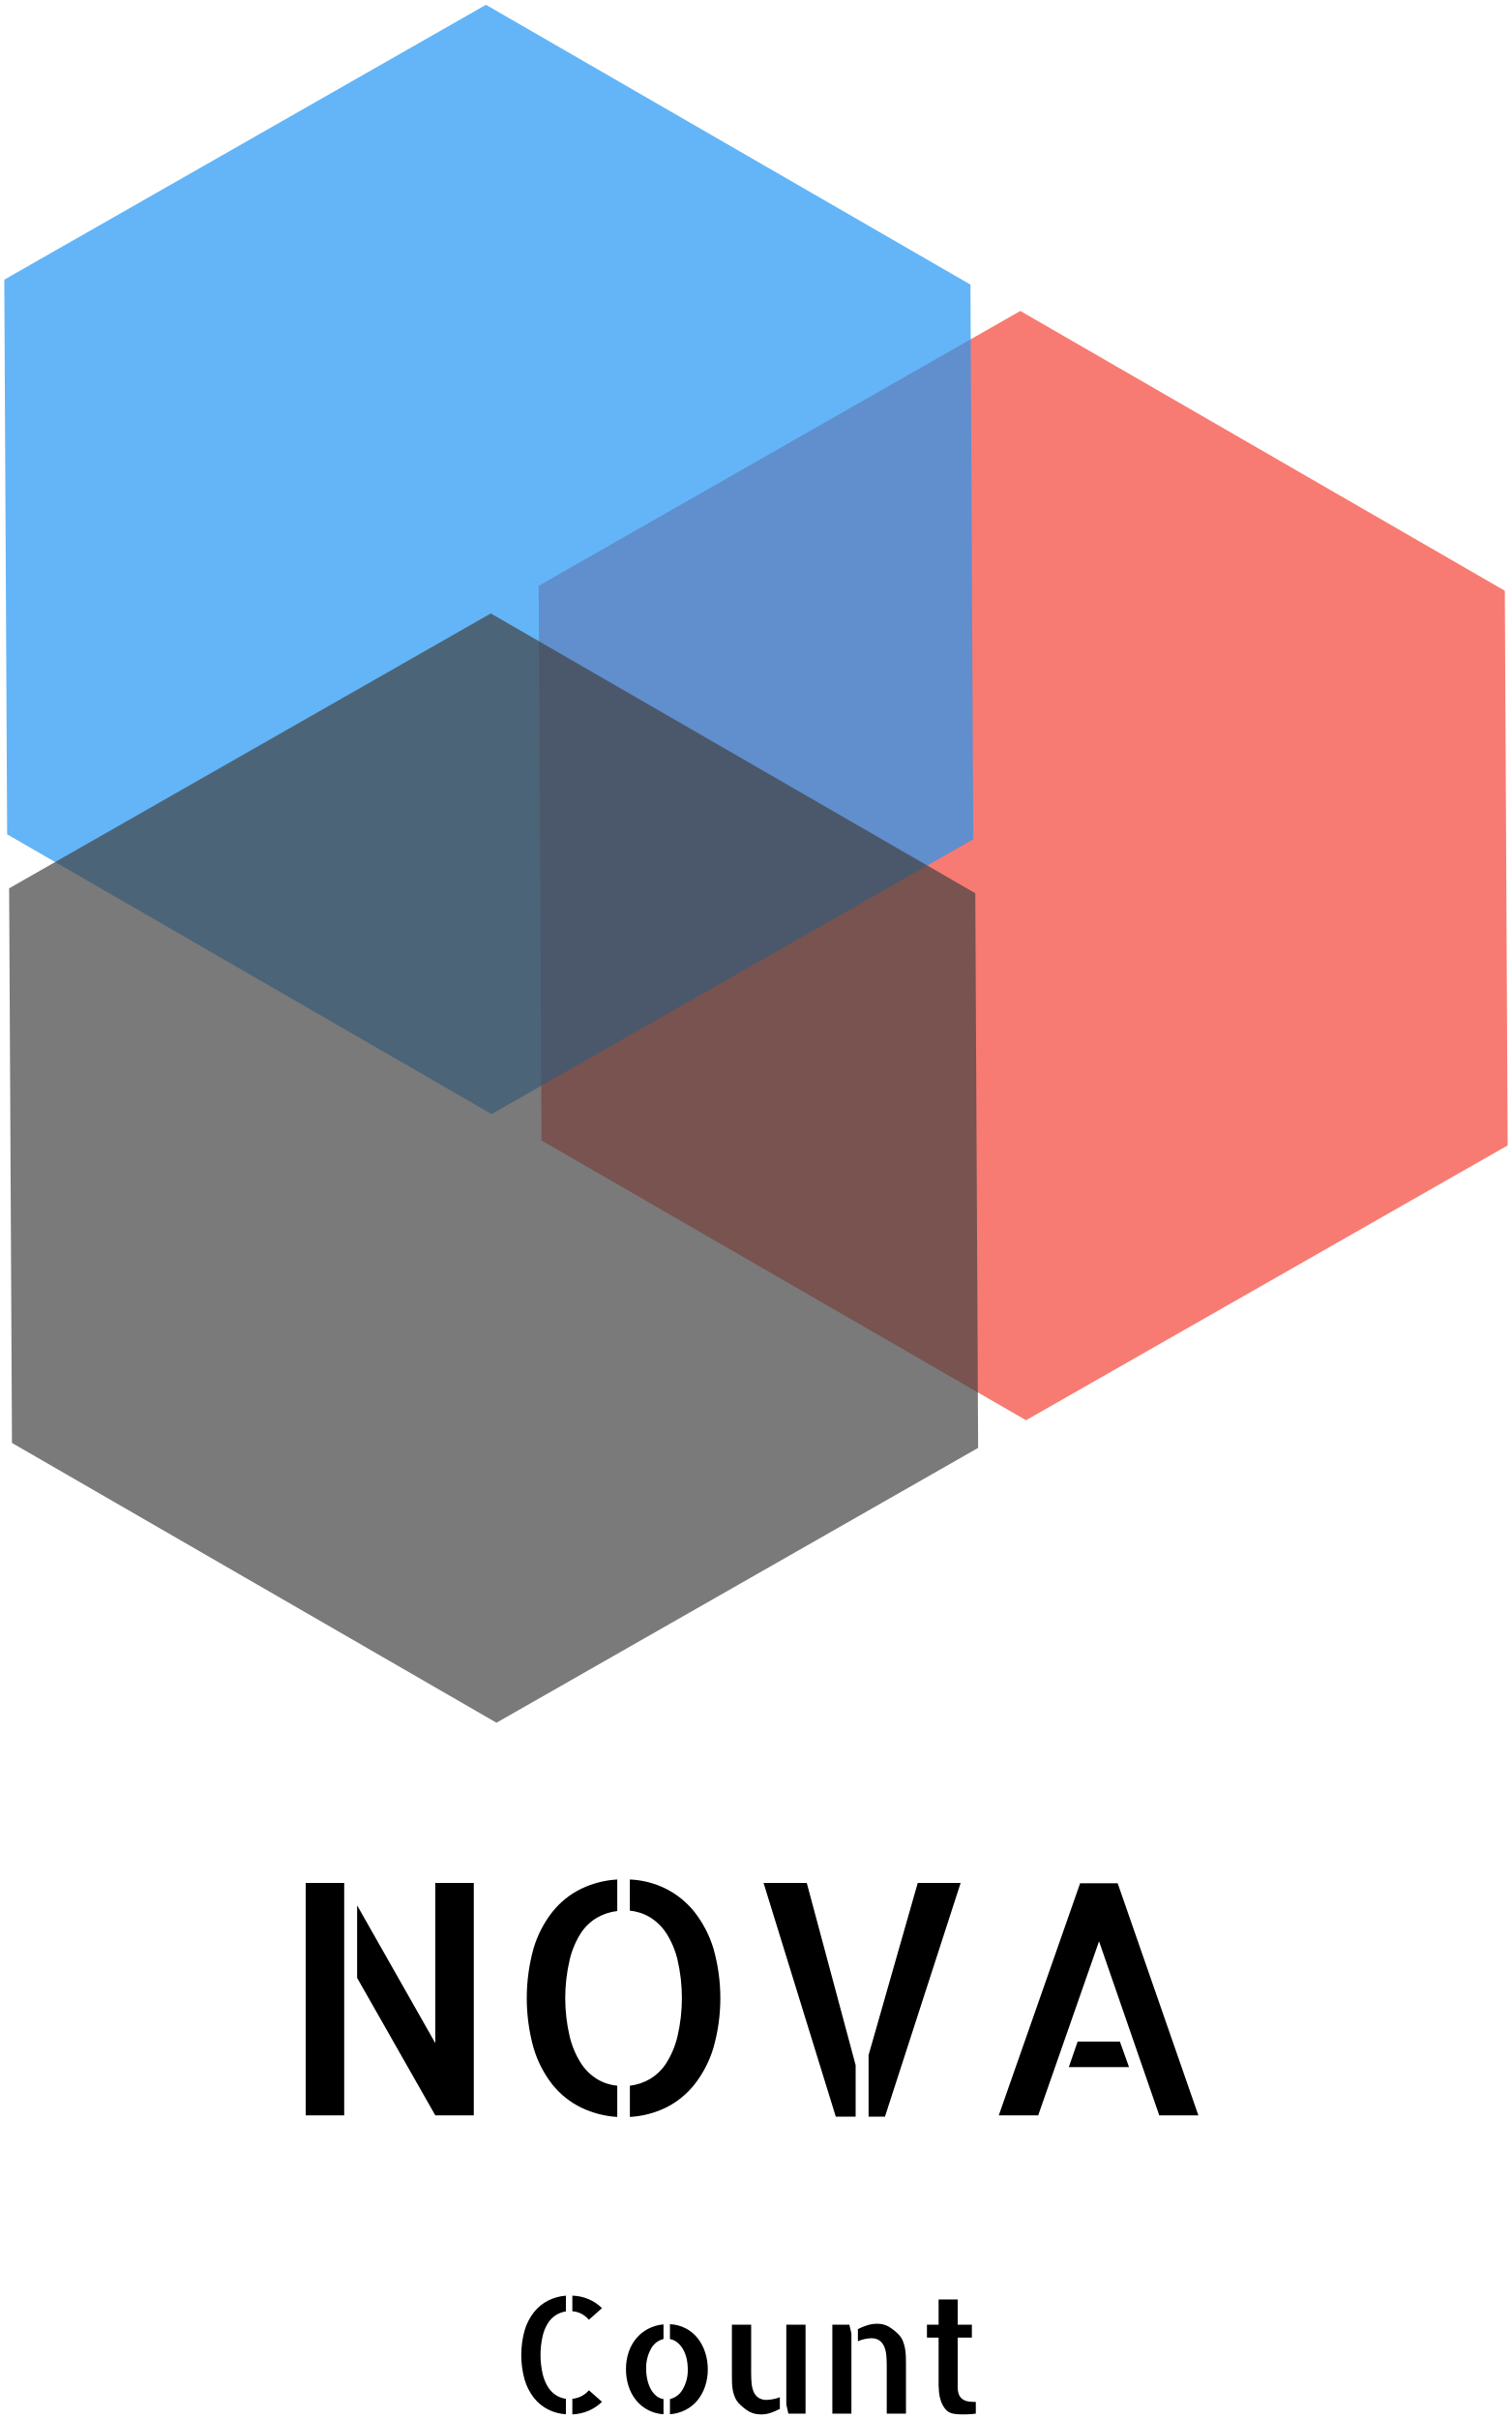
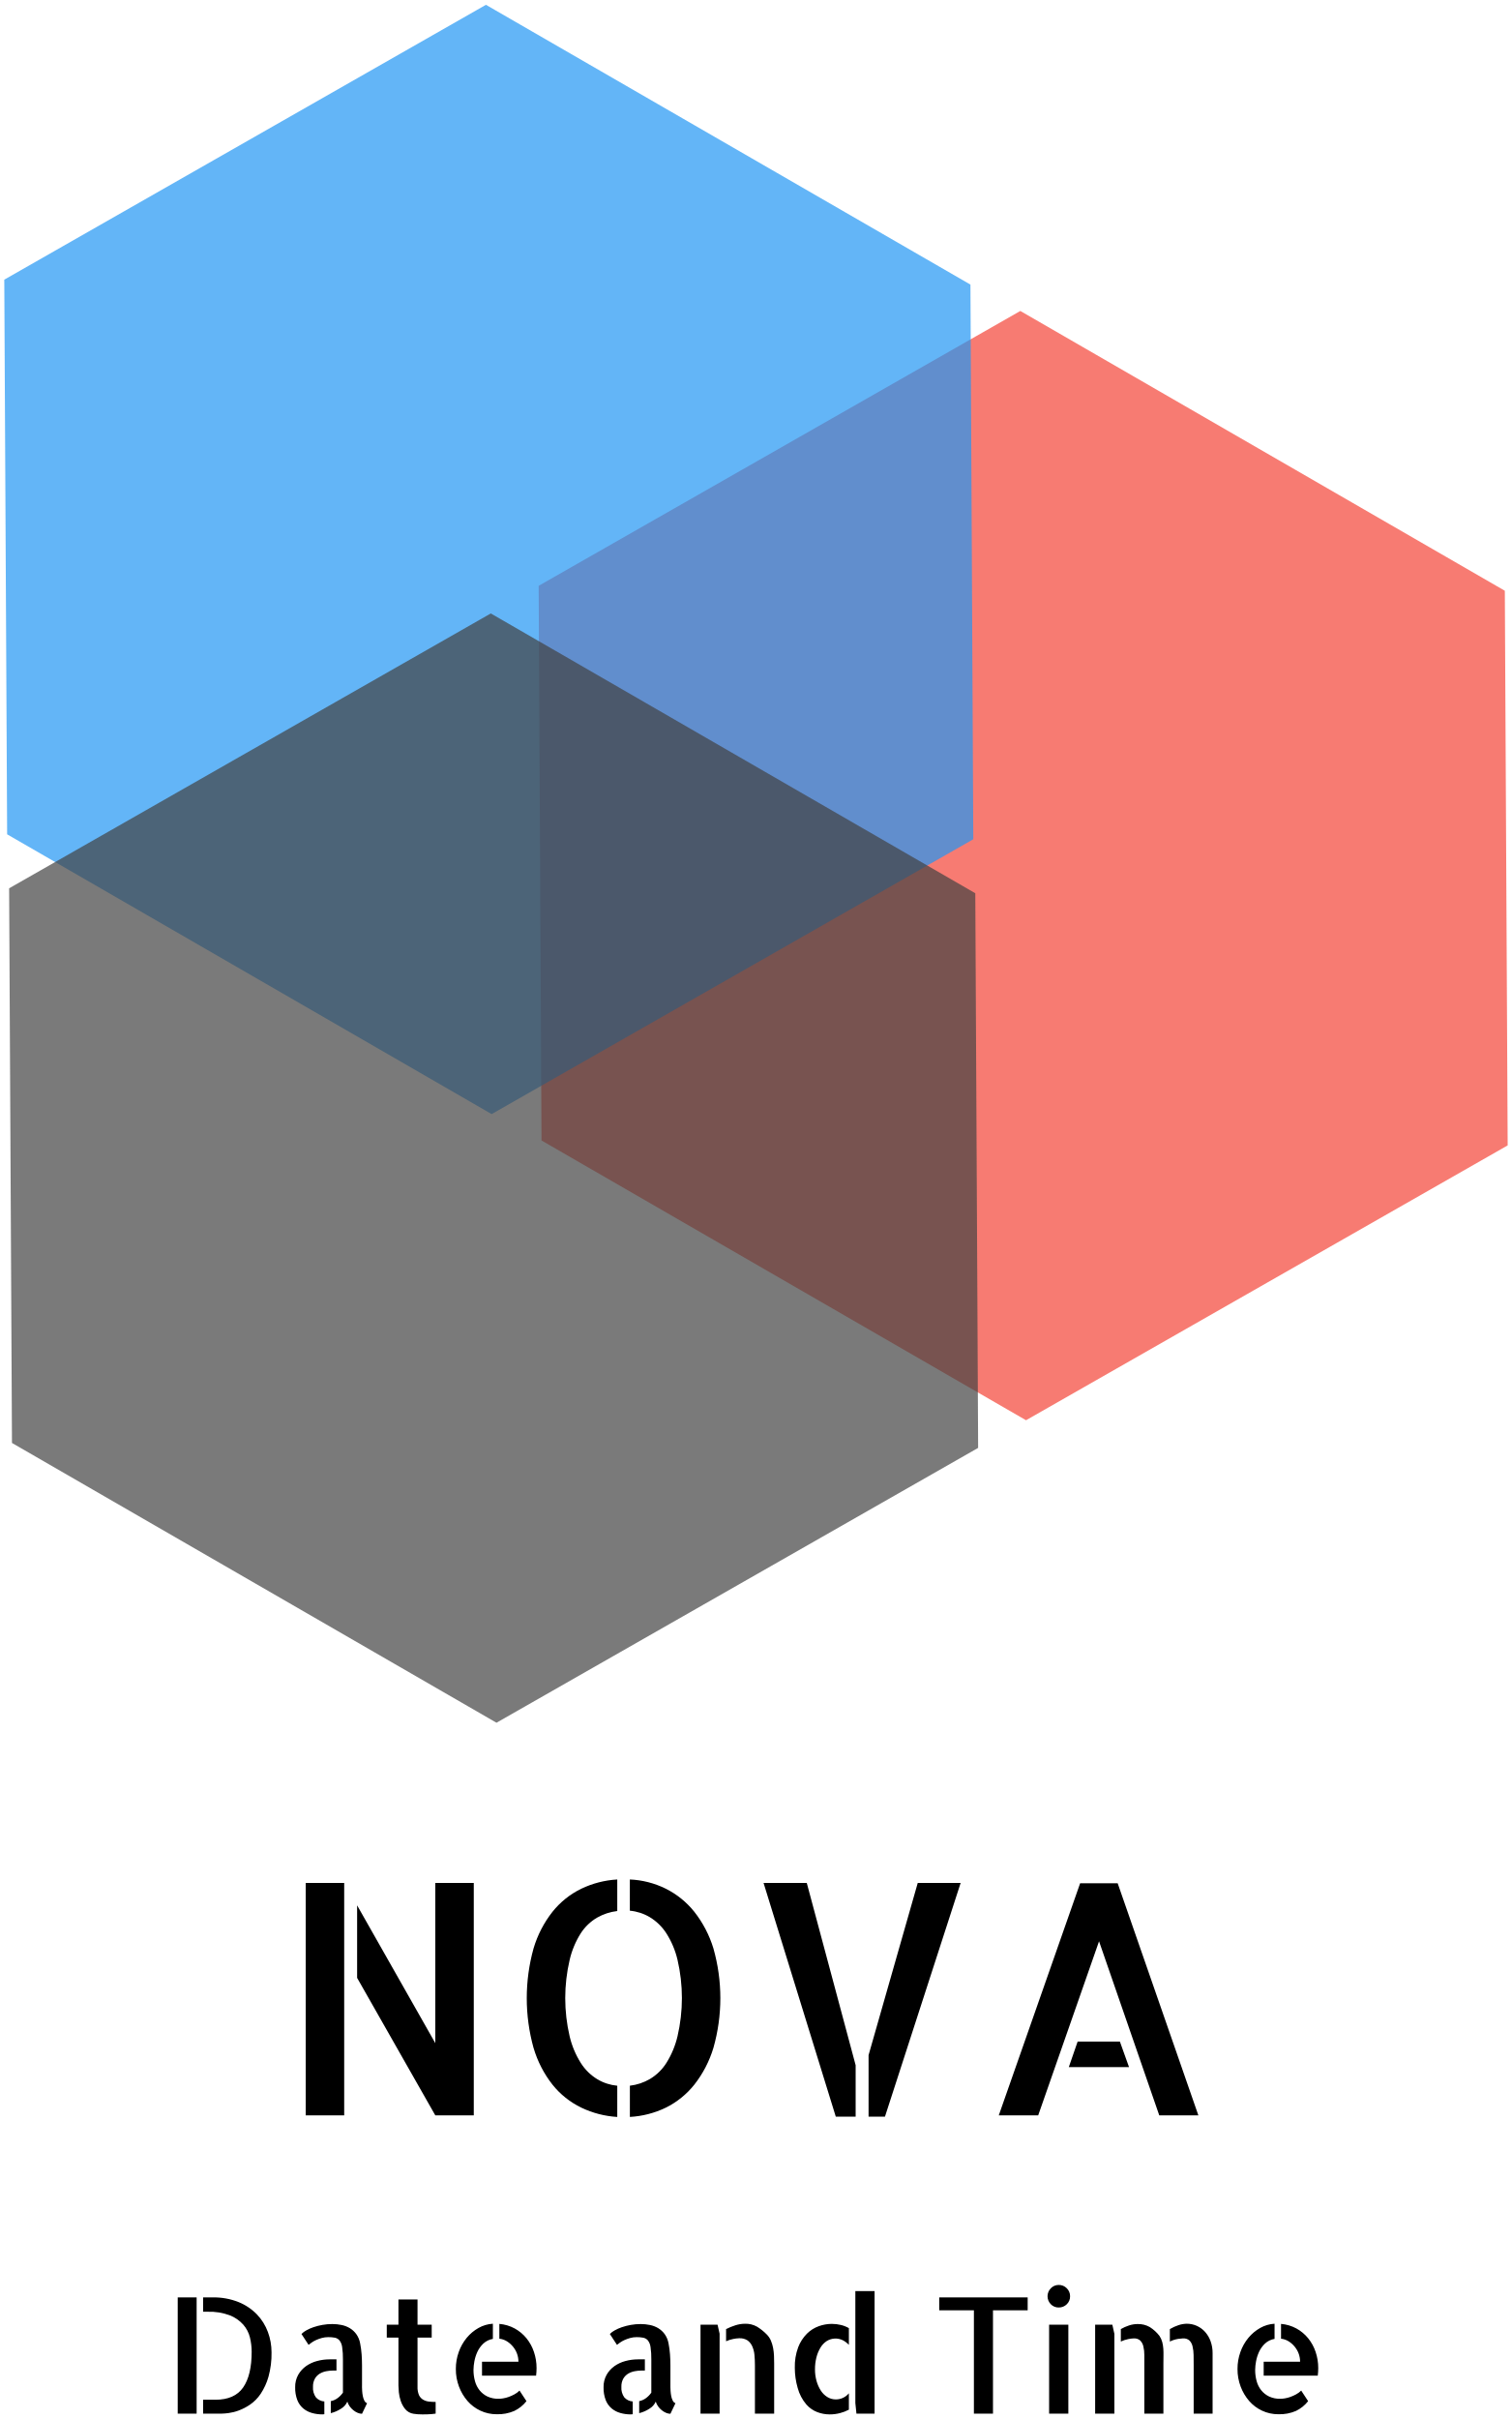
<svg xmlns="http://www.w3.org/2000/svg" width="299.988" height="480.109" viewBox="0 0 468 749">
  <defs>
    <style>
      .cls-1 {
        fill: #f44336;
      }

-       .cls-1, .cls-2, .cls-3, .cls-4 {
+       .cls-1, .cls-2, .cls-3, .cls-5 {
        fill-rule: evenodd;
      }

-       .cls-1, .cls-2, .cls-4 {
+       .cls-1, .cls-2, .cls-5 {
        opacity: 0.7;
      }

      .cls-2 {
        fill: #2196f3;
      }

      .cls-4 {
+         font-size: 50px;
+         text-anchor: middle;
+         font-family: "Allerta Stencil";
+       }
+ 
+       .cls-5 {
        fill: #424242;
      }
    </style>
  </defs>
  <path id="Polygone_1" data-name="Polygone 1" class="cls-1" d="M466.934,354.653l-149.171,85.1L167.709,353.124l-0.883-171.738L316,96.282l150.054,86.634Z" />
  <path id="Polygone_1-2" data-name="Polygone 1" class="cls-2" d="M301.434,259.859l-149.171,85.1L2.209,258.33,1.326,86.592,150.5,1.488,300.551,88.121Z" />
  <path id="NOVA" class="cls-3" d="M134.818,632.626L110.6,589.951v22.46l24.219,42.579h11.914V583.017H134.818v49.609ZM106.6,654.99V583.017H94.681V654.99H106.6Zm58.643-20.9a33.805,33.805,0,0,0,5.859,11.377,25.779,25.779,0,0,0,8.936,7.129,29.957,29.957,0,0,0,11.132,2.881V645.81a14.726,14.726,0,0,1-6.152-2,15.671,15.671,0,0,1-5.127-5.029,27.134,27.134,0,0,1-3.467-8.252,51.967,51.967,0,0,1,0-23.682,26.569,26.569,0,0,1,3.418-8.2,15.073,15.073,0,0,1,5.078-4.883,16.477,16.477,0,0,1,6.25-2.051v-9.765a29.7,29.7,0,0,0-11.181,2.881,25.949,25.949,0,0,0-8.887,7.128,33.89,33.89,0,0,0-5.859,11.329A57.553,57.553,0,0,0,165.238,634.091Zm29.834-42.48a14.741,14.741,0,0,1,6.152,2,15.85,15.85,0,0,1,5.127,4.98,26.527,26.527,0,0,1,3.467,8.2,52.18,52.18,0,0,1,0,23.731,27.342,27.342,0,0,1-3.418,8.2,15.385,15.385,0,0,1-5.078,4.98,15.985,15.985,0,0,1-6.25,2.1v9.668A29.319,29.319,0,0,0,206.2,652.6a26.1,26.1,0,0,0,8.838-7.129,34.518,34.518,0,0,0,5.909-11.377,56.315,56.315,0,0,0,0-30.81,34.614,34.614,0,0,0-5.909-11.329,26.507,26.507,0,0,0-8.886-7.177,27.783,27.783,0,0,0-11.084-2.832v9.668Zm63.769,63.769h6.152V639.462l-15.136-56.445H236.478ZM269,636.337V655.38h5.079l23.437-72.363H284.232Zm77.149-53.222H334.525l-25.2,71.875h12.207l18.848-53.907,18.652,53.907h12.11Zm-12.4,49.023-2.734,7.91h18.652l-2.832-7.91H333.743Z" />
-   <path id="Count" class="cls-3" d="M186.439,714.667a13.568,13.568,0,0,0-9.18-3.857v4.834a7.121,7.121,0,0,1,2.734.732,8.013,8.013,0,0,1,2.393,1.9Zm-9.18,32.91a14.722,14.722,0,0,0,5.029-1.123,13.466,13.466,0,0,0,4.151-2.783l-4.053-3.564a7.634,7.634,0,0,1-2.368,1.855,7.993,7.993,0,0,1-2.759.781v4.834Zm-14.77-10.717a16.879,16.879,0,0,0,2.905,5.639,13.256,13.256,0,0,0,4.37,3.565,14.1,14.1,0,0,0,5.493,1.465v-4.786a7.488,7.488,0,0,1-3-1.074,7.959,7.959,0,0,1-2.514-2.539,13.547,13.547,0,0,1-1.685-4.1,26.273,26.273,0,0,1,0-11.7,12.909,12.909,0,0,1,1.685-4.077,7.958,7.958,0,0,1,2.49-2.466,8.193,8.193,0,0,1,3.027-1.1V710.81a14.725,14.725,0,0,0-5.493,1.514,13.266,13.266,0,0,0-4.37,3.564,16.928,16.928,0,0,0-2.905,5.615A28.6,28.6,0,0,0,162.489,736.86Zm45-12.622a5.152,5.152,0,0,1,2.295,1.074,7.47,7.47,0,0,1,1.757,2.1,10.31,10.31,0,0,1,1.1,2.857,15.077,15.077,0,0,1,.366,3.393,11.555,11.555,0,0,1-1.538,6.1,6.172,6.172,0,0,1-3.979,3.076v4.688a12.474,12.474,0,0,0,4.785-1.319,11.6,11.6,0,0,0,3.711-2.954,13.754,13.754,0,0,0,2.368-4.3,16.081,16.081,0,0,0,.854-5.3,16.709,16.709,0,0,0-.83-5.322,14.192,14.192,0,0,0-2.319-4.37,11.343,11.343,0,0,0-3.686-3.027,11.8,11.8,0,0,0-4.883-1.294v4.59Zm-12.818,14.6a13.232,13.232,0,0,0,2.32,4.346,11.812,11.812,0,0,0,8.5,4.346v-4.688a4.58,4.58,0,0,1-2.271-1.025,6.975,6.975,0,0,1-1.684-2.1,11.291,11.291,0,0,1-1.05-2.881,15.393,15.393,0,0,1-.366-3.418,12.015,12.015,0,0,1,1.465-6.1,5.938,5.938,0,0,1,3.906-3.076V719.7a12.688,12.688,0,0,0-4.737,1.367,12.058,12.058,0,0,0-3.686,2.954,13.154,13.154,0,0,0-2.368,4.272,16.268,16.268,0,0,0-.83,5.274A17.029,17.029,0,0,0,194.666,738.837Zm37.964-19.043h-5.957v15.479q0,1.171.025,2.392a14.922,14.922,0,0,0,.244,2.417,10.079,10.079,0,0,0,.708,2.295,6.314,6.314,0,0,0,1.318,1.929,17.77,17.77,0,0,0,1.465,1.318,12.141,12.141,0,0,0,1.538,1.05,6.414,6.414,0,0,0,1.733.684,9.172,9.172,0,0,0,2.1.219,9.023,9.023,0,0,0,2.954-.512,18.45,18.45,0,0,0,2.759-1.2v-3.613a10.437,10.437,0,0,1-2.246.635,11.857,11.857,0,0,1-1.807.2,4.426,4.426,0,0,1-2.588-.683,4.2,4.2,0,0,1-1.465-1.807,8.65,8.65,0,0,1-.634-2.612q-0.147-1.489-.147-3.2V719.794Zm10.889,0V744.5l0.635,2.832h5.322V719.794h-5.957Zm14.258,0v27.539h5.908V722.577l-0.635-2.783h-5.273Zm17.48,0.611a7.125,7.125,0,0,0-3.711-.9,9.919,9.919,0,0,0-3,.489,18.1,18.1,0,0,0-2.856,1.171v3.76a9.83,9.83,0,0,1,2.222-.708,10.306,10.306,0,0,1,1.831-.22,4.4,4.4,0,0,1,2.587.66,4.466,4.466,0,0,1,1.465,1.831,8.352,8.352,0,0,1,.684,2.685q0.147,1.515.146,3.174v14.99h5.957V731.855q0-1.172-.048-2.393a17.17,17.17,0,0,0-.269-2.417,10.988,10.988,0,0,0-.684-2.295,6.009,6.009,0,0,0-1.293-1.928A15.782,15.782,0,0,0,275.257,720.405ZM296.6,723.8h4.395v-4H296.6v-7.812h-5.908v7.812h-3.613v4h3.613v14.844q0,0.732.122,2.051a12.036,12.036,0,0,0,.586,2.71,8.074,8.074,0,0,0,1.391,2.539,4.106,4.106,0,0,0,2.588,1.44,11.614,11.614,0,0,0,1.294.147q0.757,0.048,1.49.048t1.489-.024q0.756-.026,1.294-0.073c0.422-.033.846-0.082,1.269-0.147V743.72a17.432,17.432,0,0,1-2.124-.122,4.49,4.49,0,0,1-1.806-.61,3.209,3.209,0,0,1-1.245-1.416,6.172,6.172,0,0,1-.44-2.588V723.8Z" />
-   <path id="Polygone_1-3" data-name="Polygone 1" class="cls-4" d="M302.934,448.314l-149.171,85.1L3.709,446.784,2.826,275.046,152,189.942l150.054,86.634Z" />
+   <path id="Date_and_Time" data-name="Date and Time" class="cls-3" d="M55.042,747.333H60.9V711.347H55.042v35.986ZM62.9,711.347v4.443H64.32a17.988,17.988,0,0,1,6.836,1.1,10.96,10.96,0,0,1,4.175,2.881,9.478,9.478,0,0,1,2.075,3.979,18.669,18.669,0,0,1,.537,4.444q0,7.227-2.637,11.035t-8.594,3.808H62.9v4.3h5.762a19.141,19.141,0,0,0,2.1-.171,14.485,14.485,0,0,0,3.125-.781,16.321,16.321,0,0,0,3.54-1.831,12.4,12.4,0,0,0,3.3-3.345,18.867,18.867,0,0,0,2.417-5.273,26.463,26.463,0,0,0,.952-7.593,18.04,18.04,0,0,0-1.123-6.274,15.75,15.75,0,0,0-3.393-5.445,16.582,16.582,0,0,0-5.713-3.833,20.579,20.579,0,0,0-7.983-1.44H62.9Zm34.644,25.122a4.354,4.354,0,0,1,1.538-1.538,6.157,6.157,0,0,1,2-.732,11.488,11.488,0,0,1,2.051-.2h1.074v-3.467h-2.148a14.763,14.763,0,0,0-3.858.513,10.629,10.629,0,0,0-3.394,1.563,8.418,8.418,0,0,0-2.441,2.685,7.586,7.586,0,0,0-.952,3.882,10.464,10.464,0,0,0,.659,3.955,6.492,6.492,0,0,0,1.831,2.588,7.307,7.307,0,0,0,2.71,1.416,11.582,11.582,0,0,0,3.2.439,2.949,2.949,0,0,0,.634-0.048v-3.955a3.821,3.821,0,0,1-2.612-1.27,5,5,0,0,1-.9-3.271A4.858,4.858,0,0,1,97.547,736.469Zm14.575,2.319v-6.347q0-1.708-.122-3.443a27.254,27.254,0,0,0-.464-3.442,7.03,7.03,0,0,0-1.2-2.856,6.905,6.905,0,0,0-2-1.832,8.244,8.244,0,0,0-2.539-.976,13.852,13.852,0,0,0-2.856-.293,17.446,17.446,0,0,0-3.1.269,18.4,18.4,0,0,0-2.759.708,13.111,13.111,0,0,0-2.246,1,6.089,6.089,0,0,0-1.465,1.1l2.2,3.369q0.293-.243.9-0.683a8.265,8.265,0,0,1,1.416-.806,12.476,12.476,0,0,1,1.758-.635,7.476,7.476,0,0,1,2.026-.268,10.47,10.47,0,0,1,2.027.171,2.549,2.549,0,0,1,1.44.83,4.178,4.178,0,0,1,.83,2.075,23.43,23.43,0,0,1,.244,3.808v10.3a7.291,7.291,0,0,1-1.636,1.685,5.337,5.337,0,0,1-2.124.952v3.711a10.272,10.272,0,0,0,3.2-1.392,4.83,4.83,0,0,0,1.928-2.173,5.184,5.184,0,0,0,.708,1.441,6,6,0,0,0,1.123,1.2,5.45,5.45,0,0,0,1.368.83,3.5,3.5,0,0,0,1.342.293l1.563-3.271a1.567,1.567,0,0,1-.855-0.83,5.315,5.315,0,0,1-.463-1.416,12.63,12.63,0,0,1-.2-1.539q-0.05-.756-0.049-1.147v-0.391ZM129.31,723.8H133.7v-4H129.31v-7.812H123.4v7.812h-3.614v4H123.4v14.844q0,0.732.122,2.051a12.036,12.036,0,0,0,.586,2.71,8.074,8.074,0,0,0,1.391,2.539,4.106,4.106,0,0,0,2.588,1.44,11.614,11.614,0,0,0,1.294.147q0.756,0.048,1.489.048t1.49-.024q0.756-.026,1.294-0.073c0.422-.033.846-0.082,1.269-0.147V743.72a17.432,17.432,0,0,1-2.124-.122,4.5,4.5,0,0,1-1.807-.61,3.215,3.215,0,0,1-1.245-1.416,6.173,6.173,0,0,1-.439-2.588V723.8Zm25.342,0.342a5.542,5.542,0,0,1,2.392.83,7.733,7.733,0,0,1,1.88,1.685,7.378,7.378,0,0,1,1.221,2.172,7.284,7.284,0,0,1,.415,2.442H149.281v4.3h16.748a19.009,19.009,0,0,0,.146-2.344,15.475,15.475,0,0,0-.806-4.98,13.451,13.451,0,0,0-2.319-4.249,12.352,12.352,0,0,0-3.638-3.027,12.04,12.04,0,0,0-4.76-1.416v4.59Zm-3.687,17.895a7.126,7.126,0,0,1-2.417-1.9,7.757,7.757,0,0,1-1.44-2.832,12.9,12.9,0,0,1-.464-3.54,15.177,15.177,0,0,1,.268-2.588,12.24,12.24,0,0,1,.928-2.954,8.34,8.34,0,0,1,1.831-2.563,5.728,5.728,0,0,1,2.979-1.465V719.5a10.234,10.234,0,0,0-4.468,1.319,13.05,13.05,0,0,0-3.638,3.051,14.5,14.5,0,0,0-2.466,4.371,15.348,15.348,0,0,0-.9,5.273,15.083,15.083,0,0,0,.977,5.469,14.708,14.708,0,0,0,2.636,4.443,12,12,0,0,0,4,3,11.711,11.711,0,0,0,5.03,1.1,12.7,12.7,0,0,0,5.468-1.026,10.738,10.738,0,0,0,3.76-3.027L160.9,740.2a6.781,6.781,0,0,1-1.587,1.172,12.489,12.489,0,0,1-1.807.806,9.319,9.319,0,0,1-1.709.439,9.173,9.173,0,0,1-1.343.122A7.839,7.839,0,0,1,150.965,742.035Zm42.09-5.566a4.355,4.355,0,0,1,1.538-1.538,6.159,6.159,0,0,1,2-.732,11.488,11.488,0,0,1,2.051-.2h1.074v-3.467h-2.148a14.769,14.769,0,0,0-3.858.513,10.625,10.625,0,0,0-3.393,1.563,8.414,8.414,0,0,0-2.442,2.685,7.583,7.583,0,0,0-.952,3.882,10.474,10.474,0,0,0,.659,3.955,6.5,6.5,0,0,0,1.831,2.588,7.315,7.315,0,0,0,2.71,1.416,11.585,11.585,0,0,0,3.2.439,2.954,2.954,0,0,0,.634-0.048v-3.955a3.82,3.82,0,0,1-2.612-1.27,4.994,4.994,0,0,1-.9-3.271A4.862,4.862,0,0,1,193.055,736.469Zm14.575,2.319v-6.347q0-1.708-.122-3.443a27.254,27.254,0,0,0-.464-3.442,7.03,7.03,0,0,0-1.2-2.856,6.918,6.918,0,0,0-2-1.832,8.244,8.244,0,0,0-2.539-.976,13.852,13.852,0,0,0-2.856-.293,17.448,17.448,0,0,0-3.1.269,18.414,18.414,0,0,0-2.759.708,13.11,13.11,0,0,0-2.246,1,6.1,6.1,0,0,0-1.465,1.1l2.2,3.369c0.2-.162.5-0.39,0.9-0.683a8.246,8.246,0,0,1,1.416-.806,12.465,12.465,0,0,1,1.758-.635,7.468,7.468,0,0,1,2.026-.268,10.459,10.459,0,0,1,2.026.171,2.549,2.549,0,0,1,1.441.83,4.187,4.187,0,0,1,.83,2.075,23.545,23.545,0,0,1,.244,3.808v10.3a7.291,7.291,0,0,1-1.636,1.685,5.349,5.349,0,0,1-2.124.952v3.711a10.257,10.257,0,0,0,3.2-1.392,4.832,4.832,0,0,0,1.929-2.173,5.156,5.156,0,0,0,.708,1.441,6,6,0,0,0,1.123,1.2,5.463,5.463,0,0,0,1.367.83,3.5,3.5,0,0,0,1.343.293l1.563-3.271a1.567,1.567,0,0,1-.855-0.83,5.352,5.352,0,0,1-.464-1.416,12.825,12.825,0,0,1-.195-1.539q-0.05-.756-0.049-1.147v-0.391Zm9.326-18.994v27.539h5.909V722.577l-0.635-2.783h-5.274Zm17.481,0.611a7.128,7.128,0,0,0-3.711-.9,9.909,9.909,0,0,0-3,.489,18.065,18.065,0,0,0-2.856,1.171v3.76a9.838,9.838,0,0,1,2.221-.708,10.326,10.326,0,0,1,1.831-.22,4.407,4.407,0,0,1,2.588.66,4.474,4.474,0,0,1,1.465,1.831,8.352,8.352,0,0,1,.684,2.685q0.145,1.515.146,3.174v14.99h5.957V731.855q0-1.172-.049-2.393a17.318,17.318,0,0,0-.268-2.417,11.048,11.048,0,0,0-.684-2.295,6.028,6.028,0,0,0-1.294-1.928A15.778,15.778,0,0,0,234.437,720.405Zm30.469-11.011v34.668l0.341,3.271h5.616V709.394h-5.957ZM247.035,739.35a13.087,13.087,0,0,0,2.734,5.2,8.563,8.563,0,0,0,3.345,2.319,10.786,10.786,0,0,0,3.833.708,12.405,12.405,0,0,0,3.247-.415,12.538,12.538,0,0,0,2.71-1.049v-5.078a5.183,5.183,0,0,1-4.053,1.9,4.9,4.9,0,0,1-2.612-.733,6.405,6.405,0,0,1-2.027-2,10.877,10.877,0,0,1-1.318-2.954,12.994,12.994,0,0,1-.488-3.637,14.66,14.66,0,0,1,.439-3.662,11.045,11.045,0,0,1,1.245-3.028,6.369,6.369,0,0,1,1.978-2.075,5.155,5.155,0,0,1,4.98-.22,7.053,7.053,0,0,1,1.856,1.416v-5.176a9.182,9.182,0,0,0-2.442-.976,11.88,11.88,0,0,0-2.881-.342,12.037,12.037,0,0,0-3.979.708,10.005,10.005,0,0,0-3.687,2.319,12.1,12.1,0,0,0-2.71,4.2,17.072,17.072,0,0,0-1.049,6.4A22.559,22.559,0,0,0,247.035,739.35Zm43.847-28v4h10.742v31.982h5.909V715.351h10.742v-4H290.882Zm39.99,8.447h-5.957v27.539h5.957V719.794Zm-0.488-11.279a3.388,3.388,0,0,0-2.49-1.025,3.332,3.332,0,0,0-2.442,1.025,3.508,3.508,0,0,0-.024,4.932,3.311,3.311,0,0,0,2.466,1.025,3.429,3.429,0,0,0,2.49-1,3.309,3.309,0,0,0,1.026-2.466A3.39,3.39,0,0,0,330.384,708.515Zm8.789,11.279v27.539h5.957V722.626l-0.635-2.832h-5.322ZM365,719.941a13.222,13.222,0,0,0-2.685,1.22v3.858a9,9,0,0,1,2.588-.83,14.706,14.706,0,0,1,1.464-.147,2.765,2.765,0,0,1,2.027.659,3.849,3.849,0,0,1,.952,1.832,11.808,11.808,0,0,1,.317,2.661q0.024,1.49.025,3.149v14.99h5.859v-18.75a10.622,10.622,0,0,0-.61-3.637,8.768,8.768,0,0,0-1.709-2.906,7.654,7.654,0,0,0-2.564-1.88,7.532,7.532,0,0,0-3.125-.659A8.333,8.333,0,0,0,365,719.941Zm-8.911.586a7.209,7.209,0,0,0-3.784-.928,8.514,8.514,0,0,0-2.661.439,13.016,13.016,0,0,0-2.515,1.123v3.858a9.329,9.329,0,0,1,2.271-.757,10.125,10.125,0,0,1,1.733-.22,2.777,2.777,0,0,1,2,.659,3.748,3.748,0,0,1,.977,1.832,11.017,11.017,0,0,1,.293,2.661v18.139h5.908V731.855q0-1.269.024-2.417t-0.049-2.222a10.871,10.871,0,0,0-.341-2.075,6.344,6.344,0,0,0-.855-1.88A11.826,11.826,0,0,0,356.092,720.527Zm40.65,3.613a5.546,5.546,0,0,1,2.392.83,7.733,7.733,0,0,1,1.88,1.685,7.378,7.378,0,0,1,1.221,2.172,7.284,7.284,0,0,1,.415,2.442H391.37v4.3h16.748a18.817,18.817,0,0,0,.147-2.344,15.5,15.5,0,0,0-.806-4.98,13.451,13.451,0,0,0-2.319-4.249,12.352,12.352,0,0,0-3.638-3.027,12.045,12.045,0,0,0-4.76-1.416v4.59Zm-3.687,17.895a7.116,7.116,0,0,1-2.417-1.9,7.742,7.742,0,0,1-1.44-2.832,12.9,12.9,0,0,1-.464-3.54,15.177,15.177,0,0,1,.268-2.588,12.24,12.24,0,0,1,.928-2.954,8.323,8.323,0,0,1,1.831-2.563,5.728,5.728,0,0,1,2.979-1.465V719.5a10.234,10.234,0,0,0-4.468,1.319,13.05,13.05,0,0,0-3.638,3.051,14.5,14.5,0,0,0-2.466,4.371,15.348,15.348,0,0,0-.9,5.273,15.083,15.083,0,0,0,.977,5.469,14.708,14.708,0,0,0,2.636,4.443,12,12,0,0,0,4,3,11.71,11.71,0,0,0,5.029,1.1,12.7,12.7,0,0,0,5.469-1.026,10.738,10.738,0,0,0,3.76-3.027l-2.148-3.272a6.781,6.781,0,0,1-1.587,1.172,12.489,12.489,0,0,1-1.807.806,9.319,9.319,0,0,1-1.709.439,9.173,9.173,0,0,1-1.343.122A7.839,7.839,0,0,1,393.055,742.035Z" />
+   <text id="Lorem_Ipsum" data-name="Lorem Ipsum" class="cls-4" x="-206.425" y="147.912">
+     <tspan x="-206.425">Lorem Ipsum</tspan>
+   </text>
+   <path id="Polygone_1-3" data-name="Polygone 1" class="cls-5" d="M302.934,448.314l-149.171,85.1L3.709,446.784,2.826,275.046,152,189.942l150.054,86.634Z" />
</svg>
